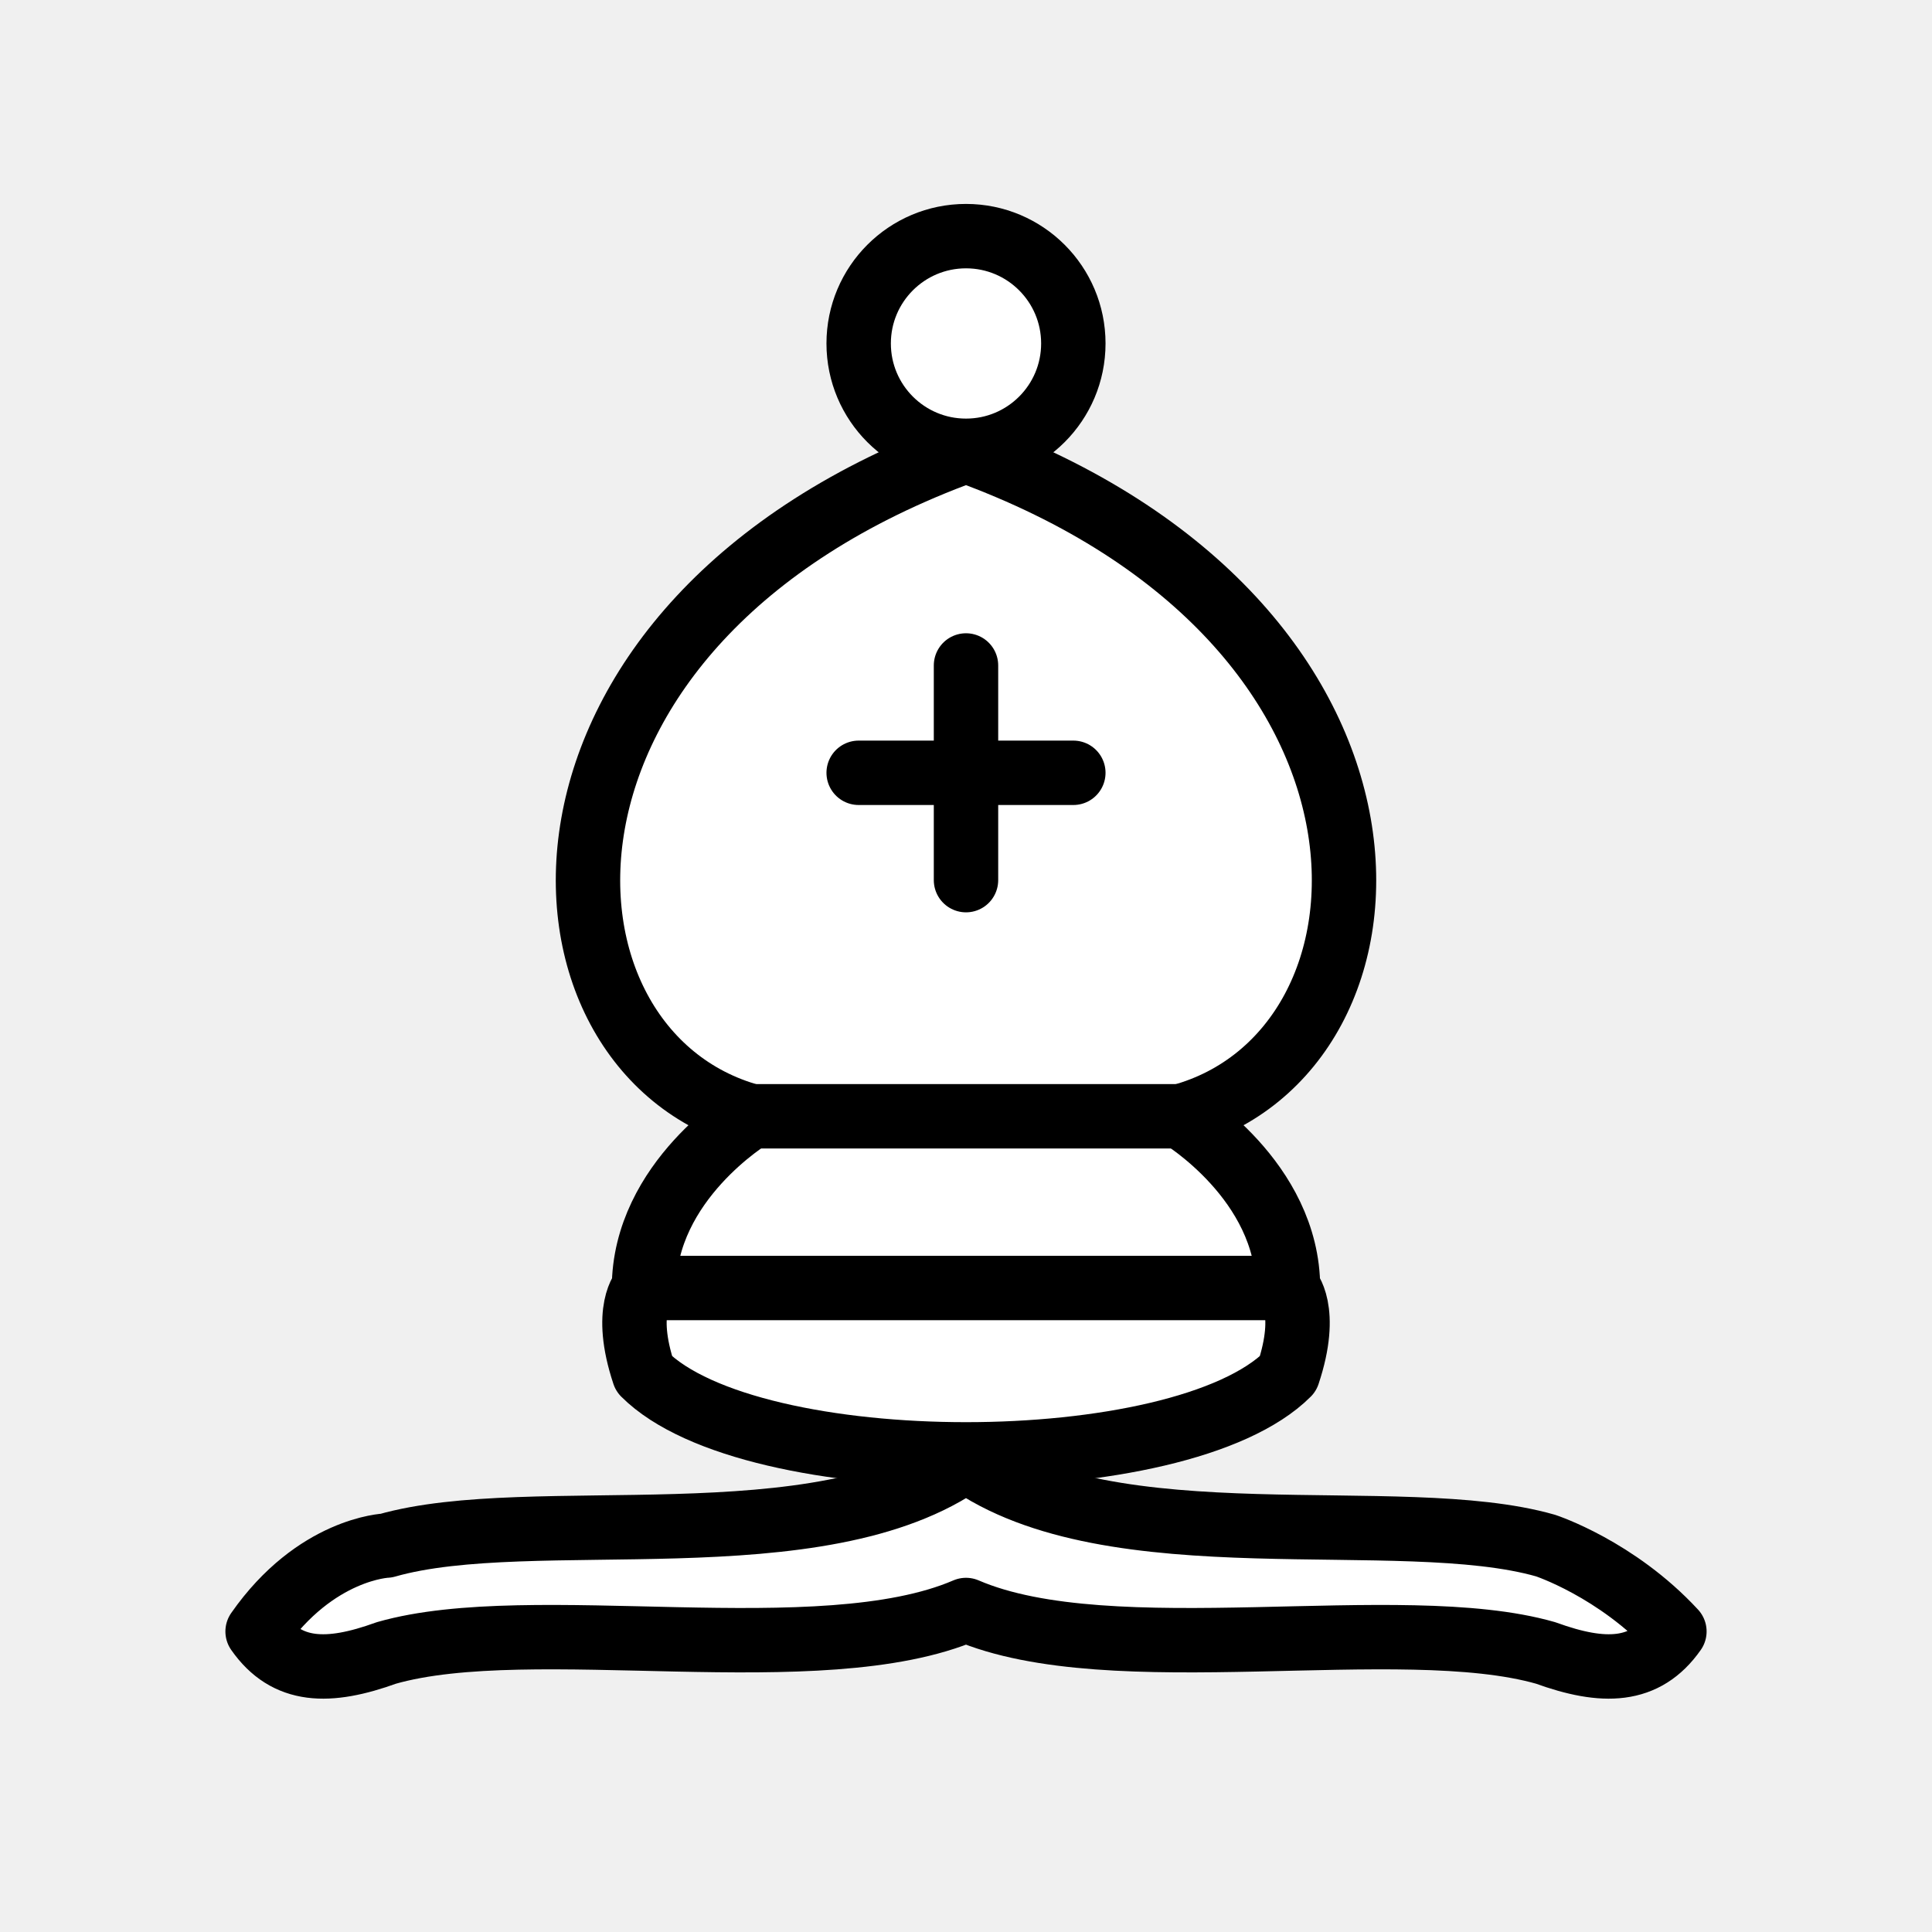
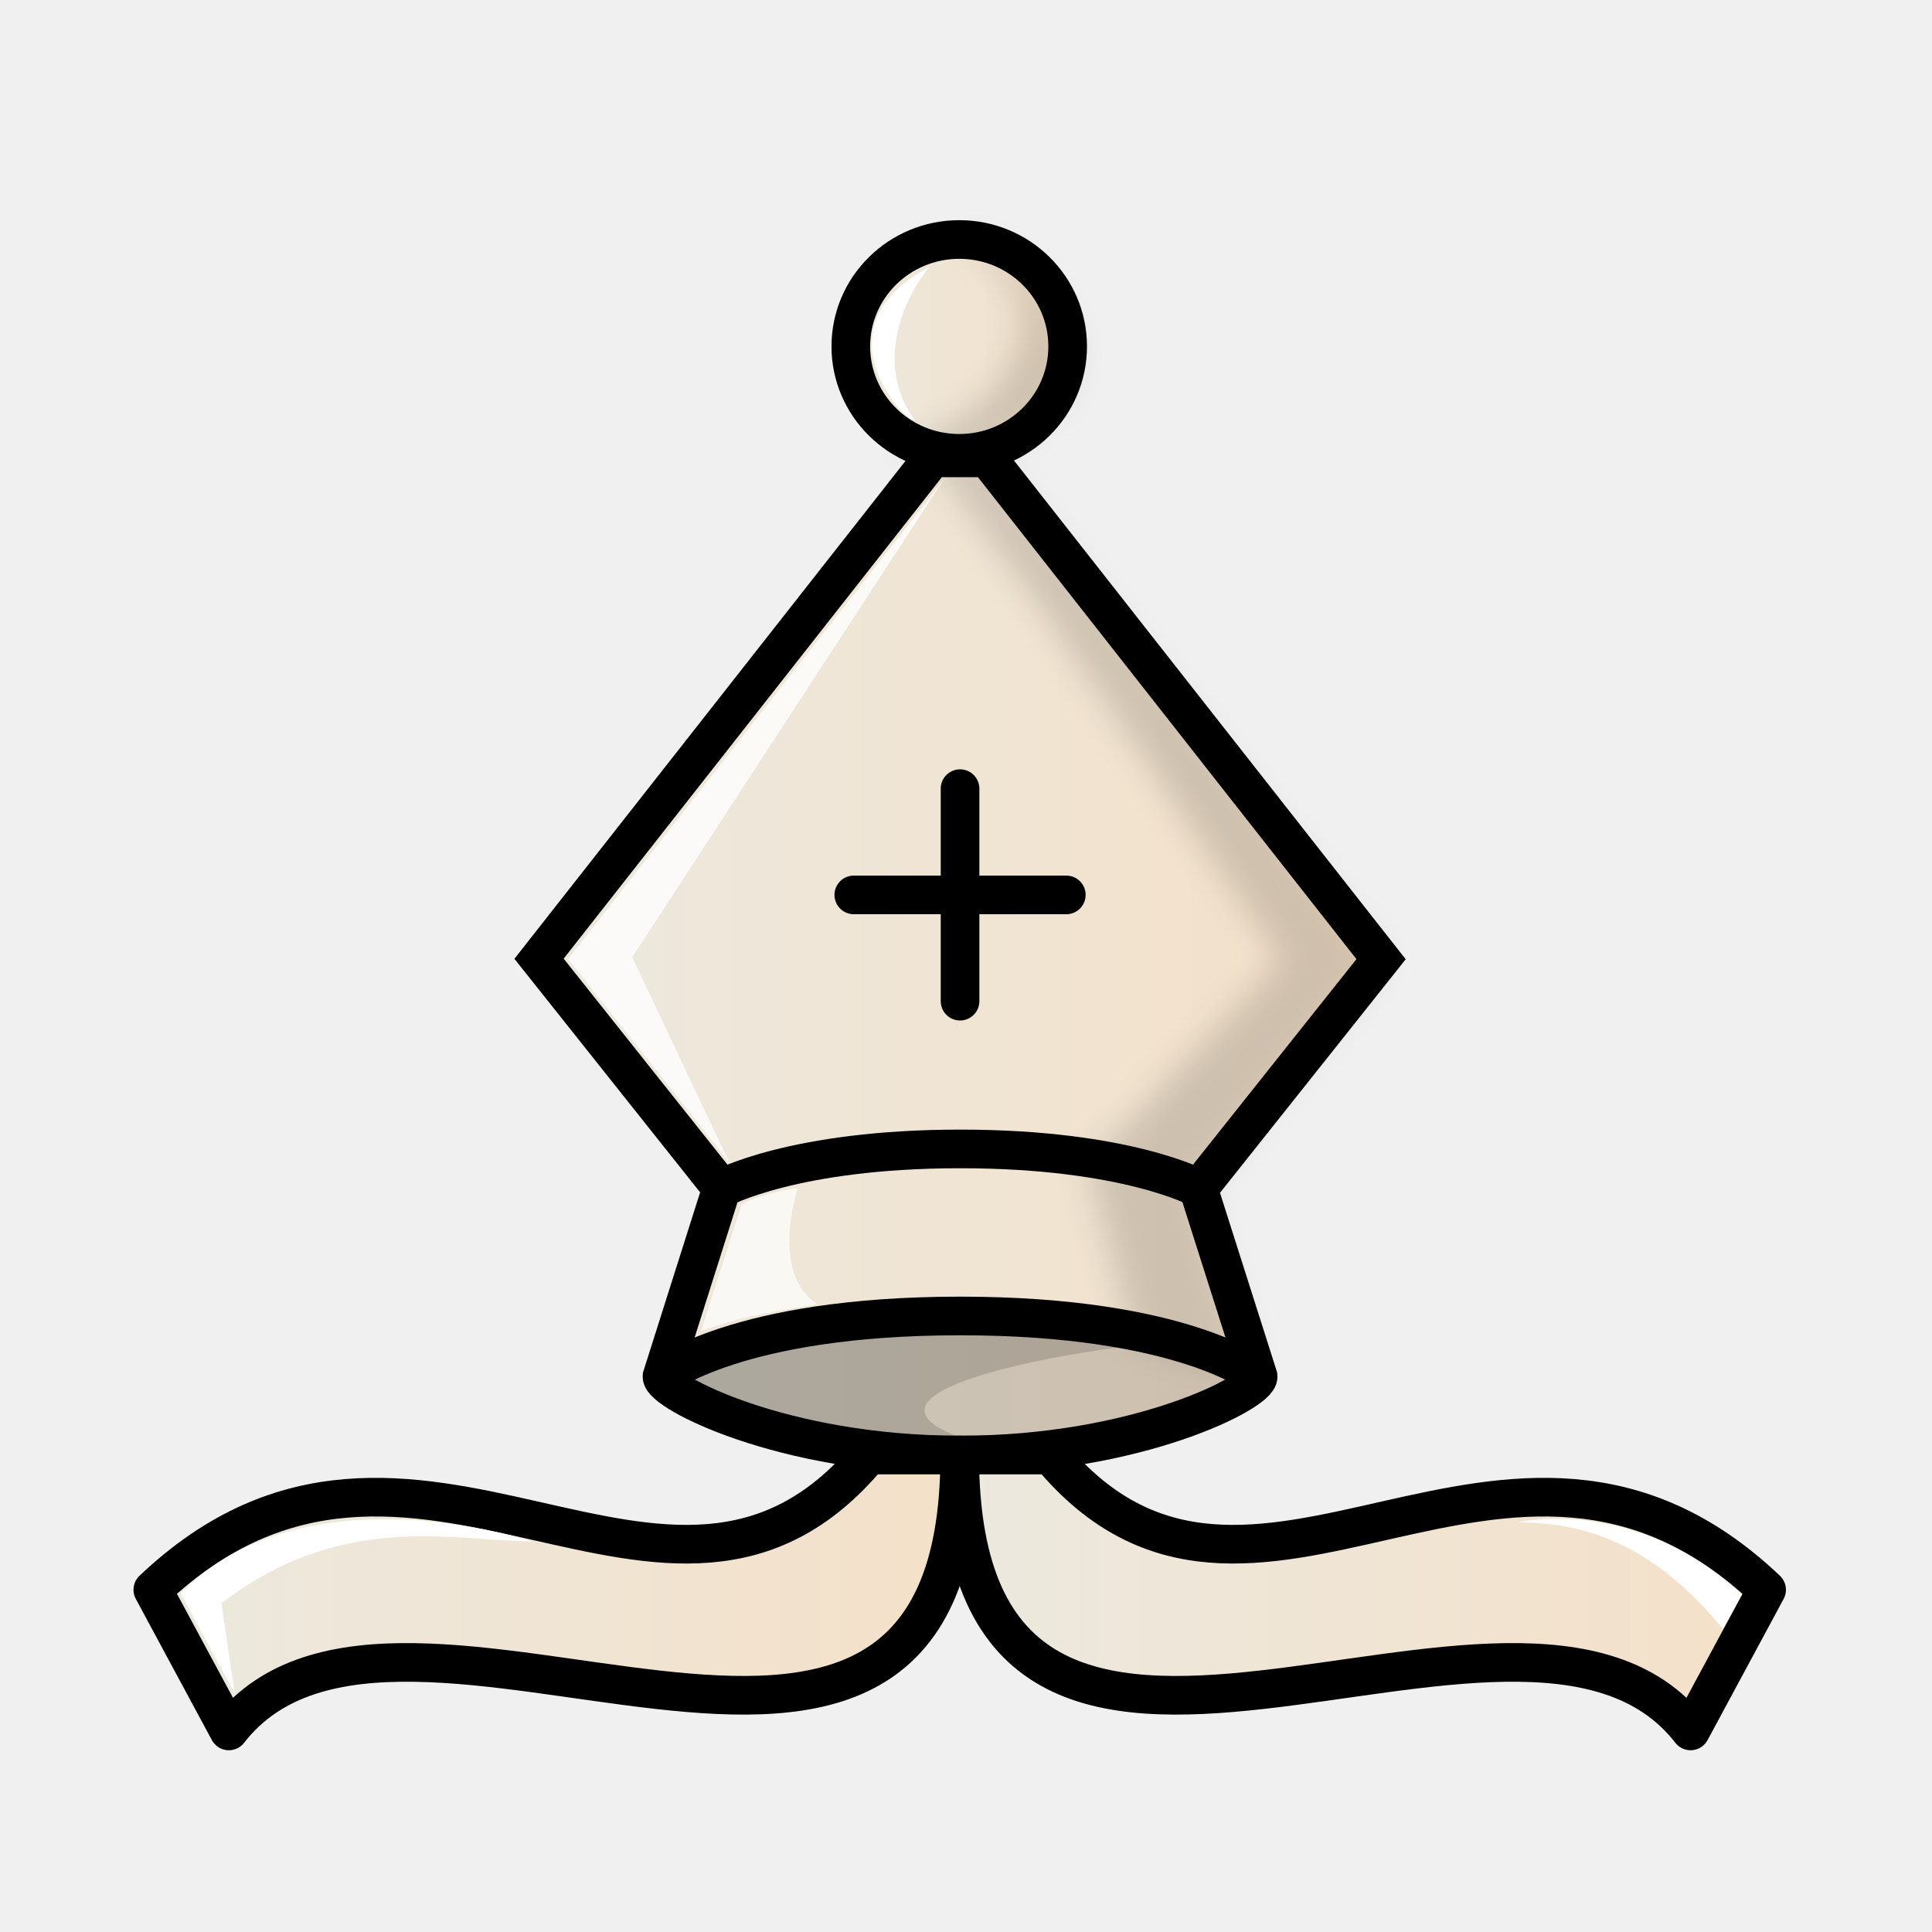
- <svg xmlns="http://www.w3.org/2000/svg" version="1.1" width="45" height="45" viewBox="0 0 45 45">
-   <g style="opacity:1; fill:none; fill-rule:evenodd; fill-opacity:1; stroke:#000000; stroke-width:1.5; stroke-linecap:round; stroke-linejoin:round; stroke-miterlimit:4; stroke-dasharray:none; stroke-opacity:1;">
-     <g style="fill:#ffffff; stroke:#000000; stroke-linecap:butt;">
-       <path d="M 9,36 C 12.39,35.03 19.11,36.43 22.5,34 C 25.89,36.43 32.61,35.03 36,36 C 36,36 37.65,36.54 39,38 C 38.32,38.97 37.35,38.99 36,38.5 C 32.61,37.53 25.89,38.96 22.5,37.5 C 19.11,38.96 12.39,37.53 9,38.5 C 7.646,38.99 6.677,38.97 6,38 C 7.354,36.06 9,36 9,36 z" />
-       <path d="M 15,32 C 17.5,34.5 27.5,34.5 30,32 C 30.5,30.5 30,30 30,30 C 30,27.5 27.5,26 27.5,26 C 33,24.5 33.5,14.5 22.5,10.5 C 11.5,14.5 12,24.5 17.5,26 C 17.5,26 15,27.5 15,30 C 15,30 14.5,30.5 15,32 z" />
-       <path d="M 25 8 A 2.5 2.5 0 1 1  20,8 A 2.5 2.5 0 1 1  25 8 z" />
-     </g>
-     <path d="M 17.5,26 L 27.5,26 M 15,30 L 30,30 M 22.5,15.5 L 22.5,20.5 M 20,18 L 25,18" style="fill:none; stroke:#000000; stroke-linejoin:miter;" />
-   </g>
+ <svg xmlns="http://www.w3.org/2000/svg" xmlns:xlink="http://www.w3.org/1999/xlink" fill-rule="evenodd" clip-rule="evenodd" image-rendering="optimizeQuality" shape-rendering="geometricPrecision" text-rendering="geometricPrecision" viewBox="0 1.5 50 50">
+   <defs>
+     <linearGradient id="a" x1="9.241" x2="40.761" y1="27.266" y2="27.266" gradientTransform="matrix(.98495 0 0 .98605 .376 .641)" gradientUnits="userSpaceOnUse">
+       <stop offset="0" stop-color="#ece9df" />
+       <stop offset="1" stop-color="#f4e0c8" />
+     </linearGradient>
+     <linearGradient xlink:href="#a" id="b" x1="14.558" x2="35.921" y1="25.93" y2="25.93" gradientTransform="matrix(1.0739 0 0 1.0269 -2.26 -.38)" gradientUnits="userSpaceOnUse" />
+     <linearGradient xlink:href="#a" id="c" x1="21.347" x2="29.141" y1="10.312" y2="10.312" gradientTransform="matrix(.83475 0 0 .90883 3.752 1.094)" gradientUnits="userSpaceOnUse" />
+     <linearGradient xlink:href="#a" id="e" x1="5.612" x2="25.919" y1="42.295" y2="42.295" gradientTransform="matrix(1.0856 0 0 .94062 -2.716 2.942)" gradientUnits="userSpaceOnUse" />
+     <linearGradient xlink:href="#a" id="f" x1="24.848" x2="45.155" y1="42.295" y2="42.295" gradientTransform="matrix(1.0856 0 0 .94062 -2.716 2.942)" gradientUnits="userSpaceOnUse" />
+     <filter id="g" width="1" height="1" x="0" y="0" color-interpolation-filters="sRGB">
+       <feGaussianBlur />
+     </filter>
+     <filter id="d" width="1.162" height="1.068" x="-.081" y="-.034" color-interpolation-filters="sRGB">
+       <feGaussianBlur stdDeviation=".407" />
+     </filter>
+   </defs>
+   <path fill="url(#b)" stroke="#000" stroke-linecap="round" d="m31.016 32.267 4.726-5.943-10.19-12.975h-.7v-.01h-.712L13.95 26.312l4.726 5.943-1.543 4.867c-.03.386 3.095 2.034 7.713 2.034s7.745-1.648 7.714-2.034z" />
+   <path fill="url(#c)" stroke="#000" stroke-linecap="round" stroke-linejoin="round" d="M24.826 7.698c-1.55 0-2.807 1.239-2.807 2.767s1.257 2.767 2.807 2.767 2.805-1.239 2.805-2.767c0-1.528-1.255-2.767-2.805-2.767z" />
+   <path fill="none" stroke="#000" stroke-linecap="round" stroke-linejoin="round" d="M22.096 24.66h5.5m-2.75-2.75v5.5" />
+   <path d="M-549.75-422.16c3.412 1.813.501 4.931-1.526 5.206.462.197.978.31 1.526.31 5.528-1.76 1.318-5.644 0-5.516zm-.688 5.518c3.092 4.115 5.848 8.46 8.724 12.71l-4.806 5.199 1.09 4.422 3 .863-1.354-4.67 4.573-5.815-9.86-12.698h-.678v-.01z" filter="url(#d)" opacity=".15" style="mix-blend-mode:normal" transform="matrix(1.0334 0 0 1.0218 592.95 439.08)" />
+   <path d="M26.073 35.618c-3.087.012-6.397.504-8.369 1.768 2.182 1.501 5.798 1.826 8.885 1.77-7.14-1.445 2.03-2.966 4.844-3.001-1.522-.368-3.71-.544-5.36-.537z" opacity=".15" />
+   <path fill="none" stroke="#000" d="M17.134 37.123s1.925-1.566 7.714-1.566 7.713 1.566 7.713 1.566m-13.885-4.867s1.863-1.021 6.175-1.022c4.312 0 6.175 1.022 6.175 1.022" />
+   <path fill="#fff" d="M18.872 31.579s.003.008 0 0l-4.17-5.259 9.735-12.43-8.076 12.384z" opacity=".8" />
+   <path d="M25 39.156c-5.617 0-7.296-1.77-7.296-1.77s1.679-1.77 7.296-1.77 7.296 1.77 7.296 1.77-1.679 1.77-7.296 1.77z" opacity=".15" />
+   <path fill="url(#e)" stroke="#000" stroke-linecap="round" stroke-linejoin="round" d="M22.488 39.156c-5.193 6.258-11.79-2.915-18.533 3.487l1.968 3.653c4.398-5.672 18.915 5.213 18.915-7.14z" />
+   <path fill="url(#f)" stroke="#000" stroke-linecap="round" stroke-linejoin="round" d="M27.188 39.156c5.193 6.258 11.79-2.915 18.532 3.487l-1.968 3.653c-4.398-5.672-18.915 5.213-18.915-7.14z" />
+   <path fill="#fff" d="m4.672 42.735 1.404 2.59-.346-2.333c3.12-2.388 5.957-1.62 8.04-1.599 0 0-5.851-1.955-9.098 1.342zm40.408.034-.49.889c-1.905-2.325-3.739-2.756-5.319-2.76 0 0 3.018-.718 5.809 1.871zM23.672 12.366c-.25.066-2.603-2.42.418-3.975-.09-.01-1.758 2.142-.418 3.975z" />
+   <path fill="#fff" d="m603.76-67.566 1.05-3.309s.37-.256 1.454-.433c0 0-.745 2.224.508 3.042-2.154.336-2.536.554-3.012.7z" filter="url(#g)" opacity=".7" transform="matrix(1.0007 0 0 .98931 -586.04 102.79)" />
</svg>
